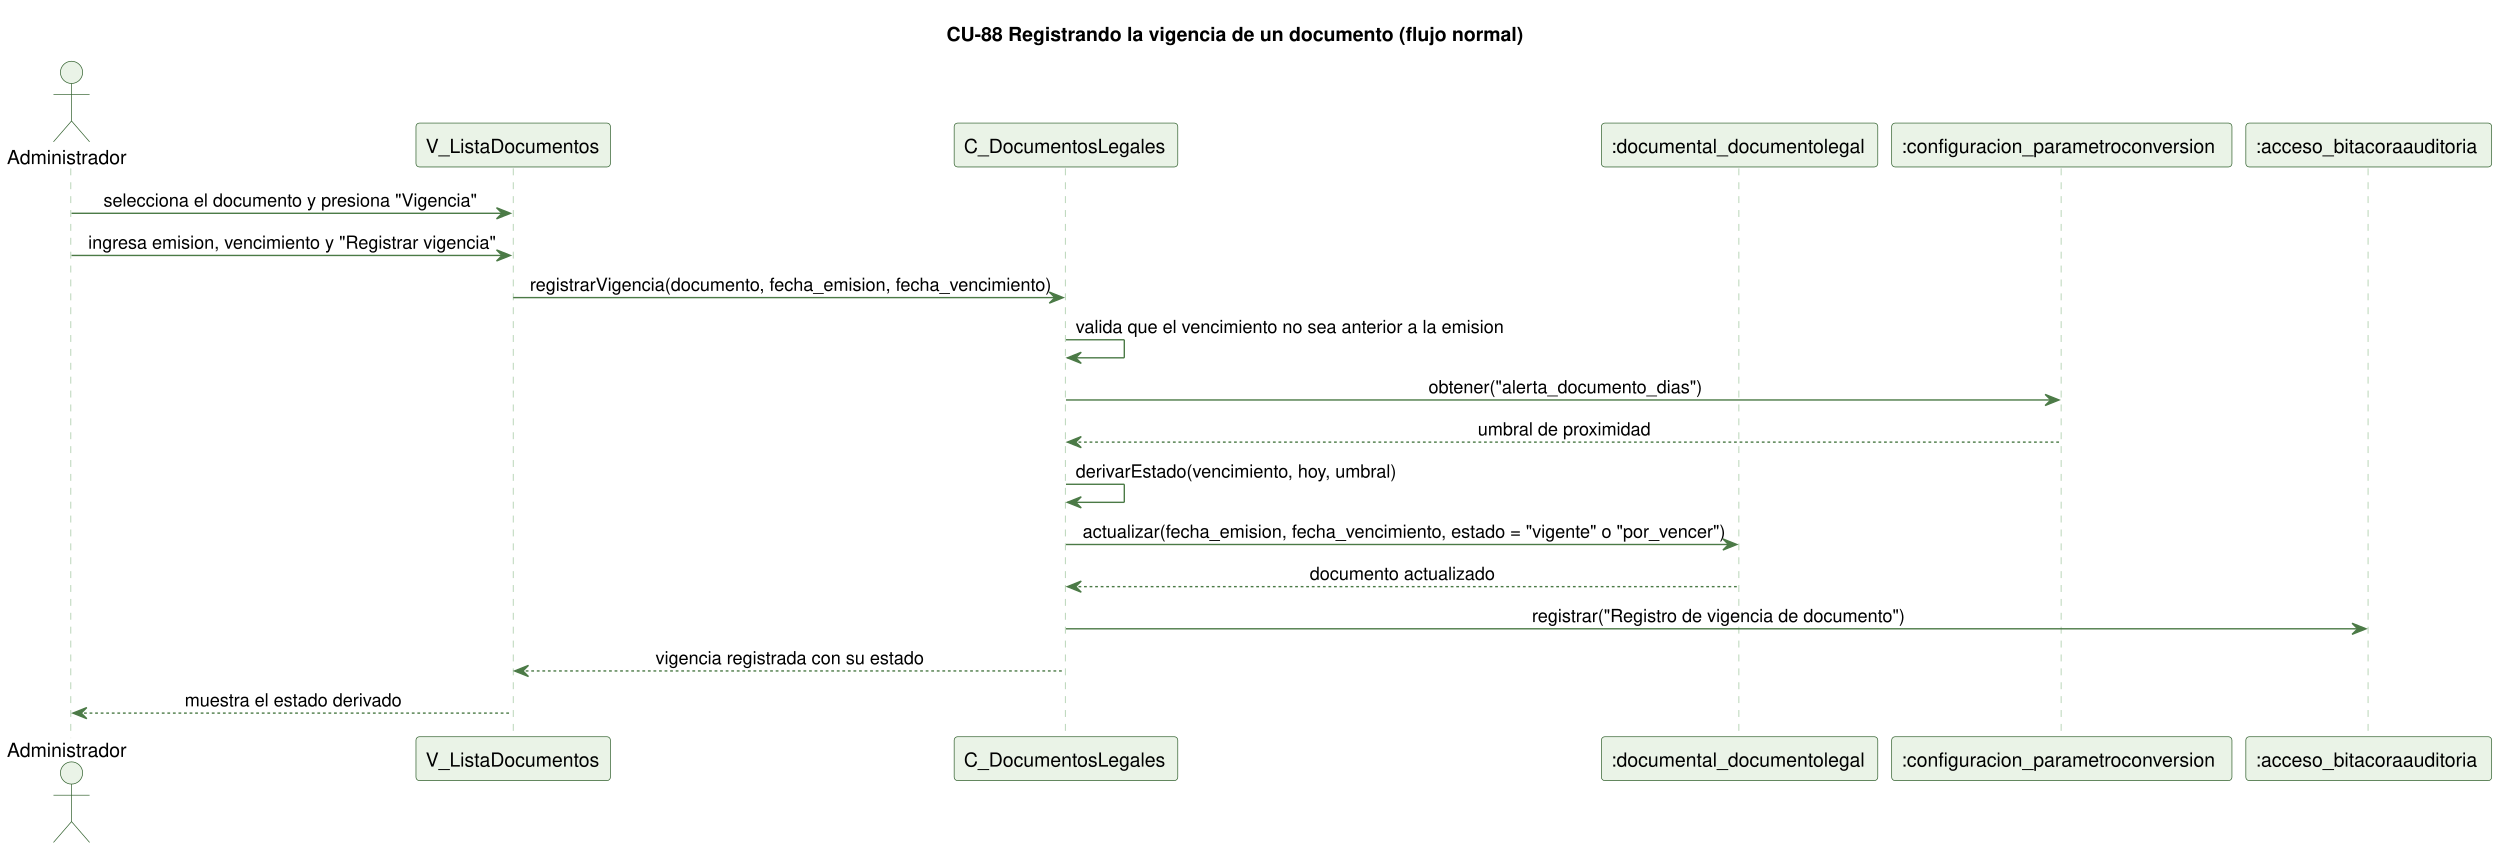
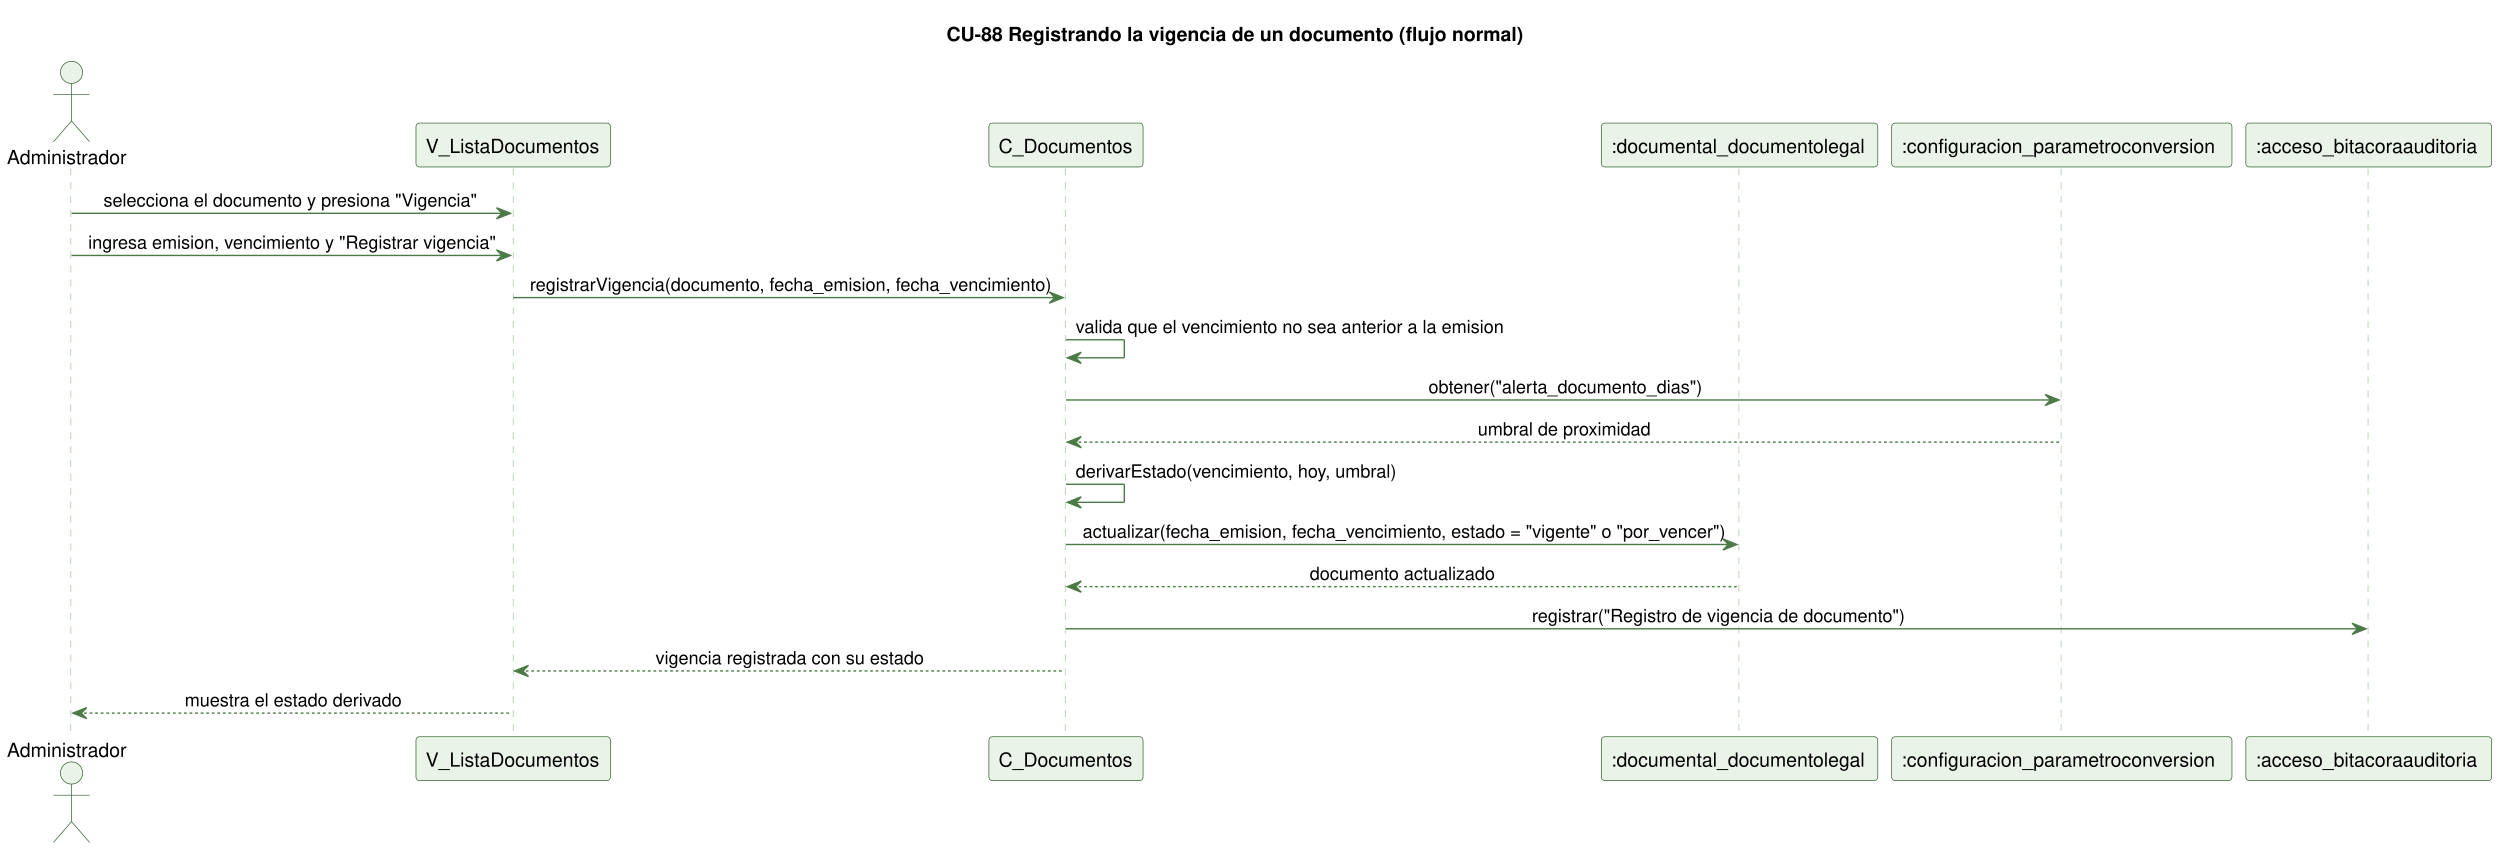
<svg xmlns="http://www.w3.org/2000/svg" contentStyleType="text/css" height="613px" preserveAspectRatio="none" style="width:1800px;height:613px;background:#FFFFFF;" version="1.1" viewBox="0 0 1800 613" width="1800px" zoomAndPan="magnify">
  <defs />
  <g>
    <text fill="#000000" font-family="Helvetica" font-size="14" font-weight="bold" lengthAdjust="spacing" textLength="435" x="681.5" y="29.533">CU-88 Registrando la vigencia de un documento (flujo normal)</text>
    <line style="stroke:#9CC49A;stroke-width:0.5;stroke-dasharray:5.0,5.0;" x1="51" x2="51" y1="121.219" y2="531.438" />
    <line style="stroke:#9CC49A;stroke-width:0.5;stroke-dasharray:5.0,5.0;" x1="369.5" x2="369.5" y1="121.219" y2="531.438" />
    <line style="stroke:#9CC49A;stroke-width:0.5;stroke-dasharray:5.0,5.0;" x1="767" x2="767" y1="121.219" y2="531.438" />
    <line style="stroke:#9CC49A;stroke-width:0.5;stroke-dasharray:5.0,5.0;" x1="1252" x2="1252" y1="121.219" y2="531.438" />
    <line style="stroke:#9CC49A;stroke-width:0.5;stroke-dasharray:5.0,5.0;" x1="1484" x2="1484" y1="121.219" y2="531.438" />
    <line style="stroke:#9CC49A;stroke-width:0.5;stroke-dasharray:5.0,5.0;" x1="1705" x2="1705" y1="121.219" y2="531.438" />
    <text fill="#000000" font-family="Helvetica" font-size="14" lengthAdjust="spacing" textLength="87" x="5" y="118.143">Administrador</text>
    <ellipse cx="51.5" cy="52.109" fill="#EAF3E7" rx="8" ry="8" style="stroke:#2E5E2A;stroke-width:0.5;" />
    <path d="M51.5,60.109 L51.5,87.109 M38.5,68.109 L64.5,68.109 M51.5,87.109 L38.5,102.109 M51.5,87.109 L64.5,102.109 " fill="none" style="stroke:#2E5E2A;stroke-width:0.5;" />
    <text fill="#000000" font-family="Helvetica" font-size="14" lengthAdjust="spacing" textLength="87" x="5" y="544.971">Administrador</text>
    <ellipse cx="51.5" cy="556.547" fill="#EAF3E7" rx="8" ry="8" style="stroke:#2E5E2A;stroke-width:0.5;" />
    <path d="M51.5,564.547 L51.5,591.547 M38.5,572.547 L64.5,572.547 M51.5,591.547 L38.5,606.547 M51.5,591.547 L64.5,606.547 " fill="none" style="stroke:#2E5E2A;stroke-width:0.5;" />
    <rect fill="#EAF3E7" height="31.609" rx="2.5" ry="2.5" style="stroke:#2E5E2A;stroke-width:0.5;" width="140" x="299.5" y="88.609" />
    <text fill="#000000" font-family="Helvetica" font-size="14" lengthAdjust="spacing" textLength="126" x="306.5" y="110.143">V_ListaDocumentos</text>
    <rect fill="#EAF3E7" height="31.609" rx="2.5" ry="2.5" style="stroke:#2E5E2A;stroke-width:0.5;" width="140" x="299.5" y="530.438" />
    <text fill="#000000" font-family="Helvetica" font-size="14" lengthAdjust="spacing" textLength="126" x="306.5" y="551.971">V_ListaDocumentos</text>
-     <rect fill="#EAF3E7" height="31.609" rx="2.5" ry="2.5" style="stroke:#2E5E2A;stroke-width:0.5;" width="161" x="687" y="88.609" />
-     <text fill="#000000" font-family="Helvetica" font-size="14" lengthAdjust="spacing" textLength="147" x="694" y="110.143">C_DocumentosLegales</text>
-     <rect fill="#EAF3E7" height="31.609" rx="2.5" ry="2.5" style="stroke:#2E5E2A;stroke-width:0.5;" width="161" x="687" y="530.438" />
-     <text fill="#000000" font-family="Helvetica" font-size="14" lengthAdjust="spacing" textLength="147" x="694" y="551.971">C_DocumentosLegales</text>
+     <rect fill="#EAF3E7" height="31.609" rx="2.5" ry="2.5" style="stroke:#2E5E2A;stroke-width:0.5;" width="111" x="712" y="88.609" />
+     <text fill="#000000" font-family="Helvetica" font-size="14" lengthAdjust="spacing" textLength="97" x="719" y="110.143">C_Documentos</text>
+     <rect fill="#EAF3E7" height="31.609" rx="2.5" ry="2.5" style="stroke:#2E5E2A;stroke-width:0.5;" width="111" x="712" y="530.438" />
+     <text fill="#000000" font-family="Helvetica" font-size="14" lengthAdjust="spacing" textLength="97" x="719" y="551.971">C_Documentos</text>
    <rect fill="#EAF3E7" height="31.609" rx="2.5" ry="2.5" style="stroke:#2E5E2A;stroke-width:0.5;" width="199" x="1153" y="88.609" />
    <text fill="#000000" font-family="Helvetica" font-size="14" lengthAdjust="spacing" textLength="185" x="1160" y="110.143">:documental_documentolegal</text>
    <rect fill="#EAF3E7" height="31.609" rx="2.5" ry="2.5" style="stroke:#2E5E2A;stroke-width:0.5;" width="199" x="1153" y="530.438" />
    <text fill="#000000" font-family="Helvetica" font-size="14" lengthAdjust="spacing" textLength="185" x="1160" y="551.971">:documental_documentolegal</text>
    <rect fill="#EAF3E7" height="31.609" rx="2.5" ry="2.5" style="stroke:#2E5E2A;stroke-width:0.5;" width="245" x="1362" y="88.609" />
    <text fill="#000000" font-family="Helvetica" font-size="14" lengthAdjust="spacing" textLength="231" x="1369" y="110.143">:configuracion_parametroconversion</text>
    <rect fill="#EAF3E7" height="31.609" rx="2.5" ry="2.5" style="stroke:#2E5E2A;stroke-width:0.5;" width="245" x="1362" y="530.438" />
    <text fill="#000000" font-family="Helvetica" font-size="14" lengthAdjust="spacing" textLength="231" x="1369" y="551.971">:configuracion_parametroconversion</text>
    <rect fill="#EAF3E7" height="31.609" rx="2.5" ry="2.5" style="stroke:#2E5E2A;stroke-width:0.5;" width="177" x="1617" y="88.609" />
    <text fill="#000000" font-family="Helvetica" font-size="14" lengthAdjust="spacing" textLength="163" x="1624" y="110.143">:acceso_bitacoraauditoria</text>
    <rect fill="#EAF3E7" height="31.609" rx="2.5" ry="2.5" style="stroke:#2E5E2A;stroke-width:0.5;" width="177" x="1617" y="530.438" />
    <text fill="#000000" font-family="Helvetica" font-size="14" lengthAdjust="spacing" textLength="163" x="1624" y="551.971">:acceso_bitacoraauditoria</text>
    <polygon fill="#4B7A46" points="357.5,149.57,367.5,153.57,357.5,157.57,361.5,153.57" style="stroke:#4B7A46;stroke-width:1.0;" />
    <line style="stroke:#4B7A46;stroke-width:1.0;" x1="51.5" x2="363.5" y1="153.57" y2="153.57" />
    <text fill="#000000" font-family="Helvetica" font-size="13" lengthAdjust="spacing" textLength="272" x="74.5" y="148.714">selecciona el documento y presiona "Vigencia"</text>
    <polygon fill="#4B7A46" points="357.5,179.922,367.5,183.922,357.5,187.922,361.5,183.922" style="stroke:#4B7A46;stroke-width:1.0;" />
    <line style="stroke:#4B7A46;stroke-width:1.0;" x1="51.5" x2="363.5" y1="183.922" y2="183.922" />
    <text fill="#000000" font-family="Helvetica" font-size="13" lengthAdjust="spacing" textLength="294" x="63.5" y="179.065">ingresa emision, vencimiento y "Registrar vigencia"</text>
    <polygon fill="#4B7A46" points="755.5,210.273,765.5,214.273,755.5,218.273,759.5,214.273" style="stroke:#4B7A46;stroke-width:1.0;" />
    <line style="stroke:#4B7A46;stroke-width:1.0;" x1="369.5" x2="761.5" y1="214.273" y2="214.273" />
    <text fill="#000000" font-family="Helvetica" font-size="13" lengthAdjust="spacing" textLength="374" x="381.5" y="209.417">registrarVigencia(documento, fecha_emision, fecha_vencimiento)</text>
    <line style="stroke:#4B7A46;stroke-width:1.0;" x1="767.5" x2="809.5" y1="244.625" y2="244.625" />
    <line style="stroke:#4B7A46;stroke-width:1.0;" x1="809.5" x2="809.5" y1="244.625" y2="257.625" />
    <line style="stroke:#4B7A46;stroke-width:1.0;" x1="768.5" x2="809.5" y1="257.625" y2="257.625" />
    <polygon fill="#4B7A46" points="778.5,253.625,768.5,257.625,778.5,261.625,774.5,257.625" style="stroke:#4B7A46;stroke-width:1.0;" />
    <text fill="#000000" font-family="Helvetica" font-size="13" lengthAdjust="spacing" textLength="307" x="774.5" y="239.769">valida que el vencimiento no sea anterior a la emision</text>
    <polygon fill="#4B7A46" points="1472.5,283.977,1482.5,287.977,1472.5,291.977,1476.5,287.977" style="stroke:#4B7A46;stroke-width:1.0;" />
    <line style="stroke:#4B7A46;stroke-width:1.0;" x1="767.5" x2="1478.5" y1="287.977" y2="287.977" />
    <text fill="#000000" font-family="Helvetica" font-size="13" lengthAdjust="spacing" textLength="195" x="1028.5" y="283.12">obtener("alerta_documento_dias")</text>
    <polygon fill="#4B7A46" points="778.5,314.328,768.5,318.328,778.5,322.328,774.5,318.328" style="stroke:#4B7A46;stroke-width:1.0;" />
    <line style="stroke:#4B7A46;stroke-width:1.0;stroke-dasharray:2.0,2.0;" x1="772.5" x2="1483.5" y1="318.328" y2="318.328" />
    <text fill="#000000" font-family="Helvetica" font-size="13" lengthAdjust="spacing" textLength="124" x="1064" y="313.472">umbral de proximidad</text>
    <line style="stroke:#4B7A46;stroke-width:1.0;" x1="767.5" x2="809.5" y1="348.68" y2="348.68" />
    <line style="stroke:#4B7A46;stroke-width:1.0;" x1="809.5" x2="809.5" y1="348.68" y2="361.68" />
    <line style="stroke:#4B7A46;stroke-width:1.0;" x1="768.5" x2="809.5" y1="361.68" y2="361.68" />
    <polygon fill="#4B7A46" points="778.5,357.68,768.5,361.68,778.5,365.68,774.5,361.68" style="stroke:#4B7A46;stroke-width:1.0;" />
    <text fill="#000000" font-family="Helvetica" font-size="13" lengthAdjust="spacing" textLength="230" x="774.5" y="343.823">derivarEstado(vencimiento, hoy, umbral)</text>
    <polygon fill="#4B7A46" points="1240.5,388.031,1250.5,392.031,1240.5,396.031,1244.5,392.031" style="stroke:#4B7A46;stroke-width:1.0;" />
    <line style="stroke:#4B7A46;stroke-width:1.0;" x1="767.5" x2="1246.5" y1="392.031" y2="392.031" />
    <text fill="#000000" font-family="Helvetica" font-size="13" lengthAdjust="spacing" textLength="461" x="779.5" y="387.175">actualizar(fecha_emision, fecha_vencimiento, estado = "vigente" o "por_vencer")</text>
    <polygon fill="#4B7A46" points="778.5,418.383,768.5,422.383,778.5,426.383,774.5,422.383" style="stroke:#4B7A46;stroke-width:1.0;" />
    <line style="stroke:#4B7A46;stroke-width:1.0;stroke-dasharray:2.0,2.0;" x1="772.5" x2="1251.5" y1="422.383" y2="422.383" />
    <text fill="#000000" font-family="Helvetica" font-size="13" lengthAdjust="spacing" textLength="134" x="943" y="417.526">documento actualizado</text>
    <polygon fill="#4B7A46" points="1693.5,448.734,1703.5,452.734,1693.5,456.734,1697.5,452.734" style="stroke:#4B7A46;stroke-width:1.0;" />
    <line style="stroke:#4B7A46;stroke-width:1.0;" x1="767.5" x2="1699.5" y1="452.734" y2="452.734" />
    <text fill="#000000" font-family="Helvetica" font-size="13" lengthAdjust="spacing" textLength="267" x="1103" y="447.878">registrar("Registro de vigencia de documento")</text>
    <polygon fill="#4B7A46" points="380.5,479.086,370.5,483.086,380.5,487.086,376.5,483.086" style="stroke:#4B7A46;stroke-width:1.0;" />
    <line style="stroke:#4B7A46;stroke-width:1.0;stroke-dasharray:2.0,2.0;" x1="374.5" x2="766.5" y1="483.086" y2="483.086" />
    <text fill="#000000" font-family="Helvetica" font-size="13" lengthAdjust="spacing" textLength="193" x="472" y="478.229">vigencia registrada con su estado</text>
    <polygon fill="#4B7A46" points="62.5,509.438,52.5,513.438,62.5,517.438,58.5,513.438" style="stroke:#4B7A46;stroke-width:1.0;" />
    <line style="stroke:#4B7A46;stroke-width:1.0;stroke-dasharray:2.0,2.0;" x1="56.5" x2="368.5" y1="513.438" y2="513.438" />
    <text fill="#000000" font-family="Helvetica" font-size="13" lengthAdjust="spacing" textLength="155" x="133" y="508.581">muestra el estado derivado</text>
  </g>
</svg>
